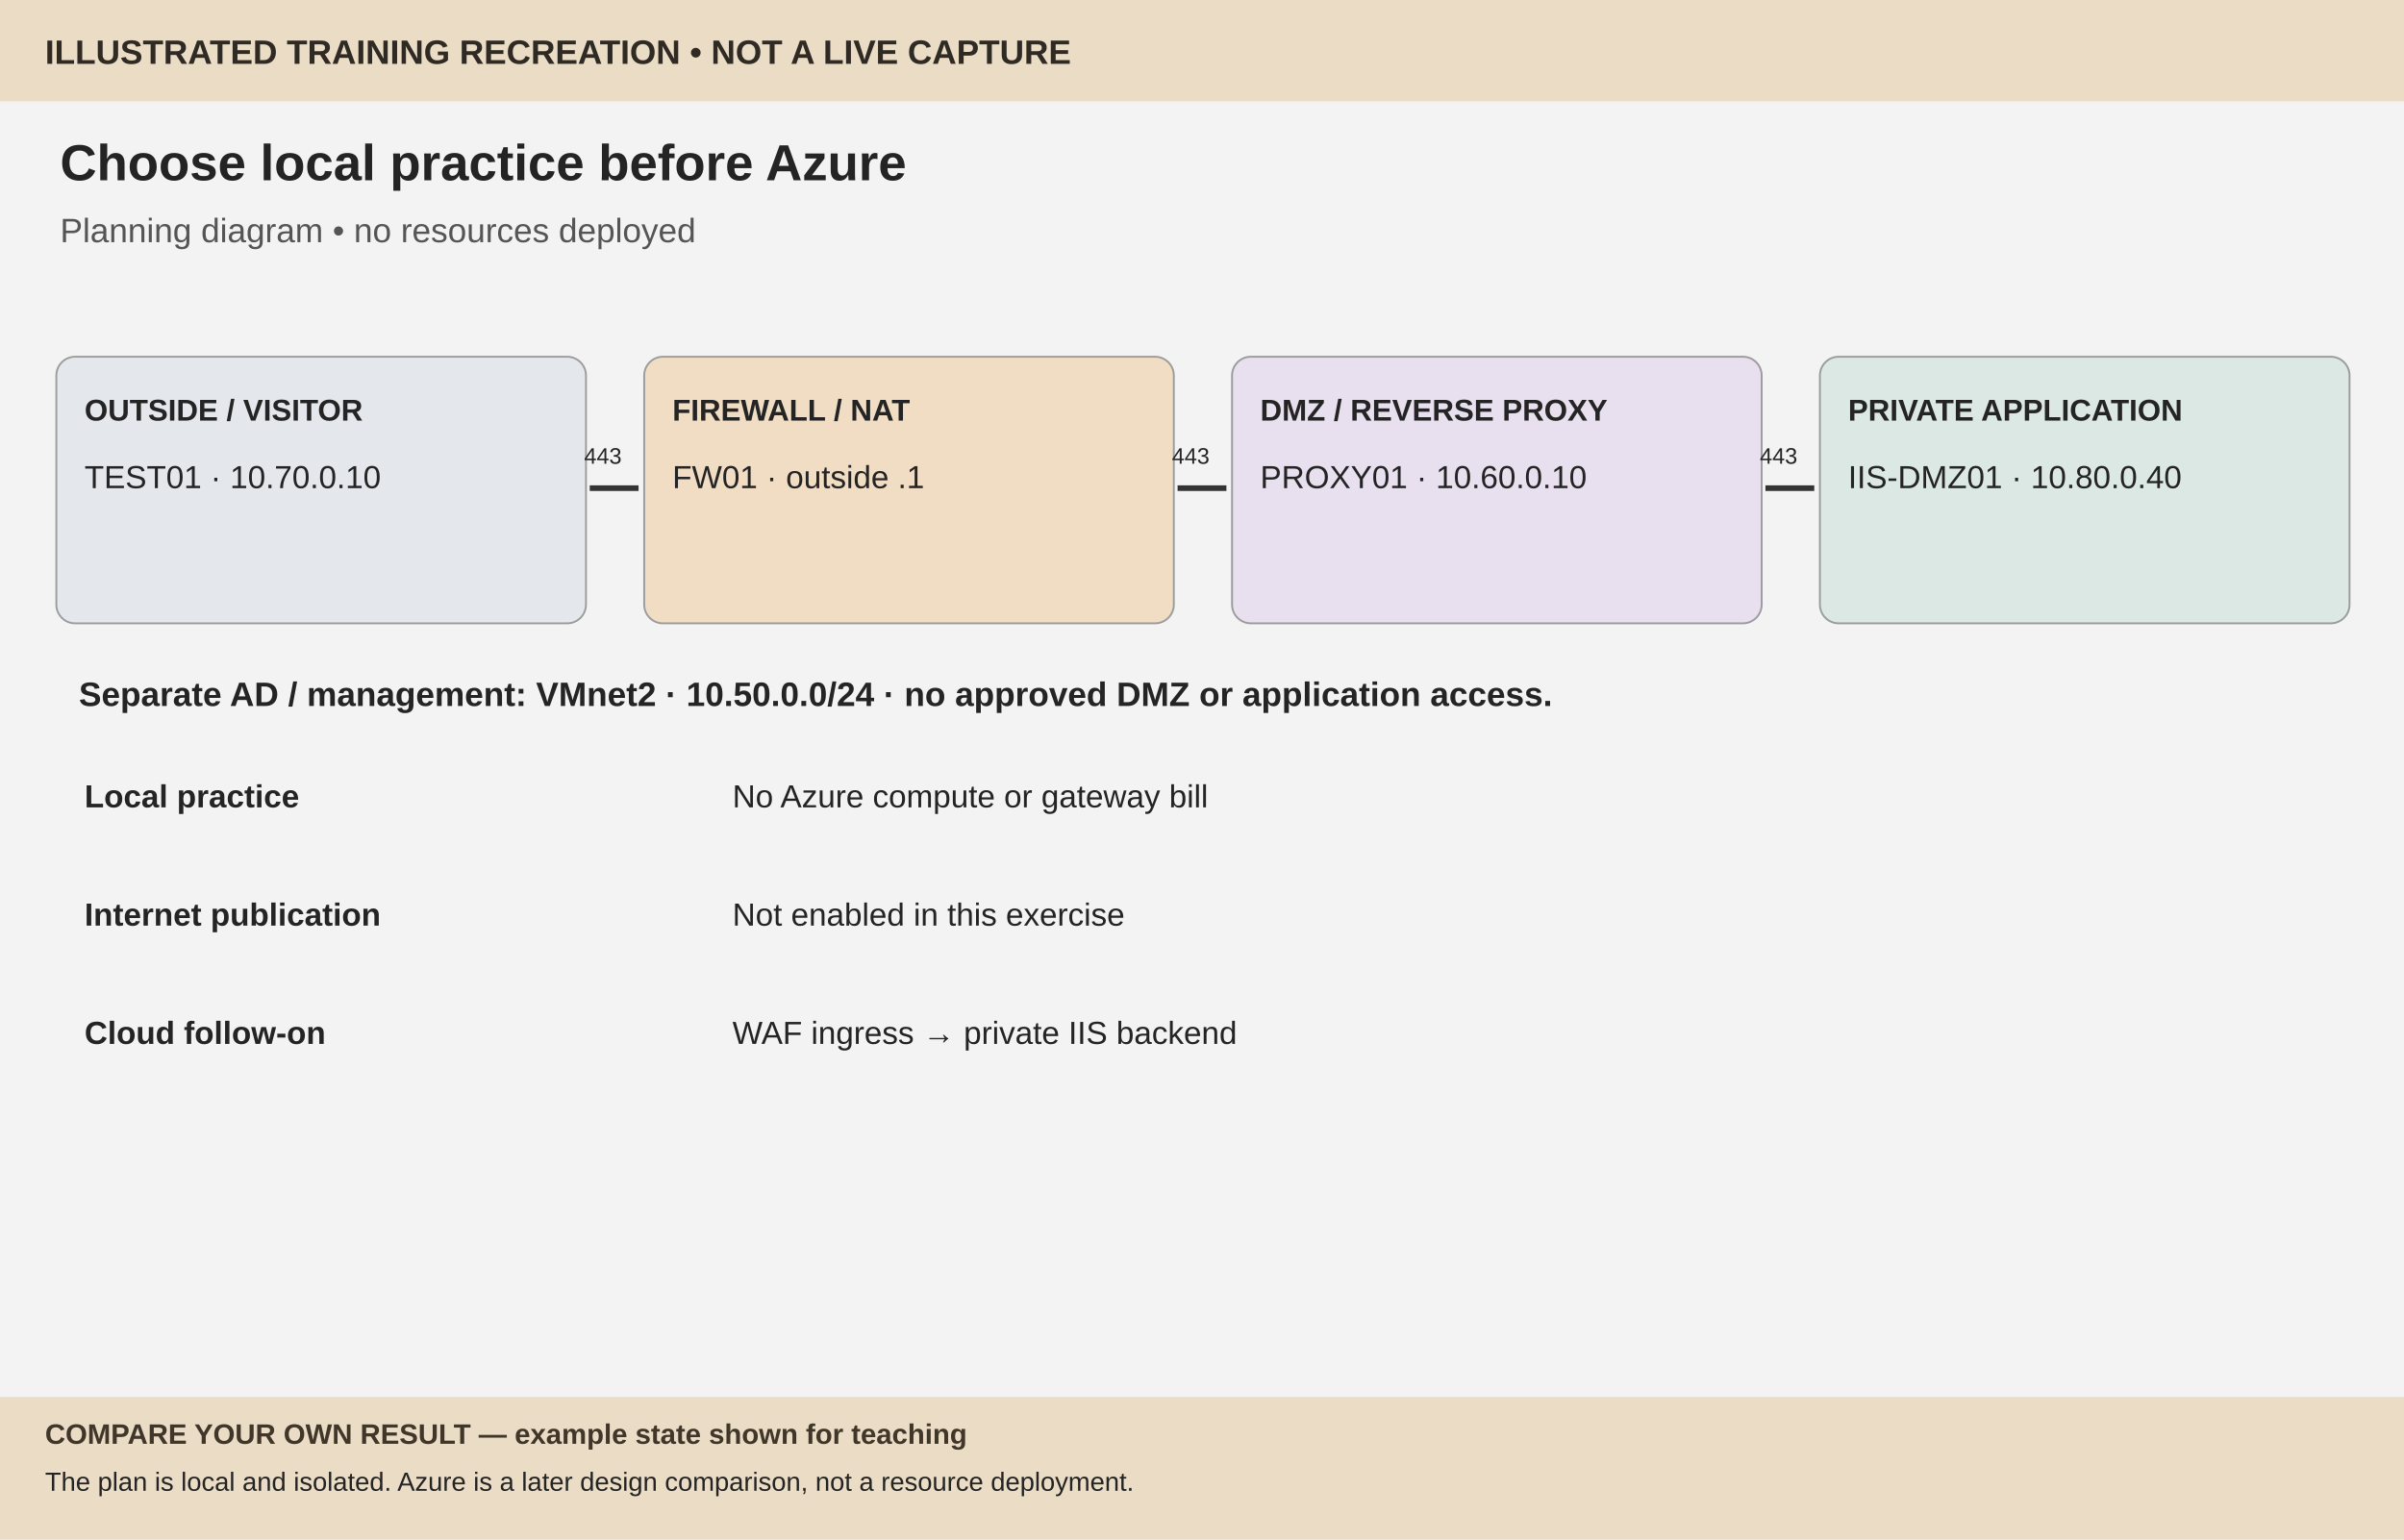
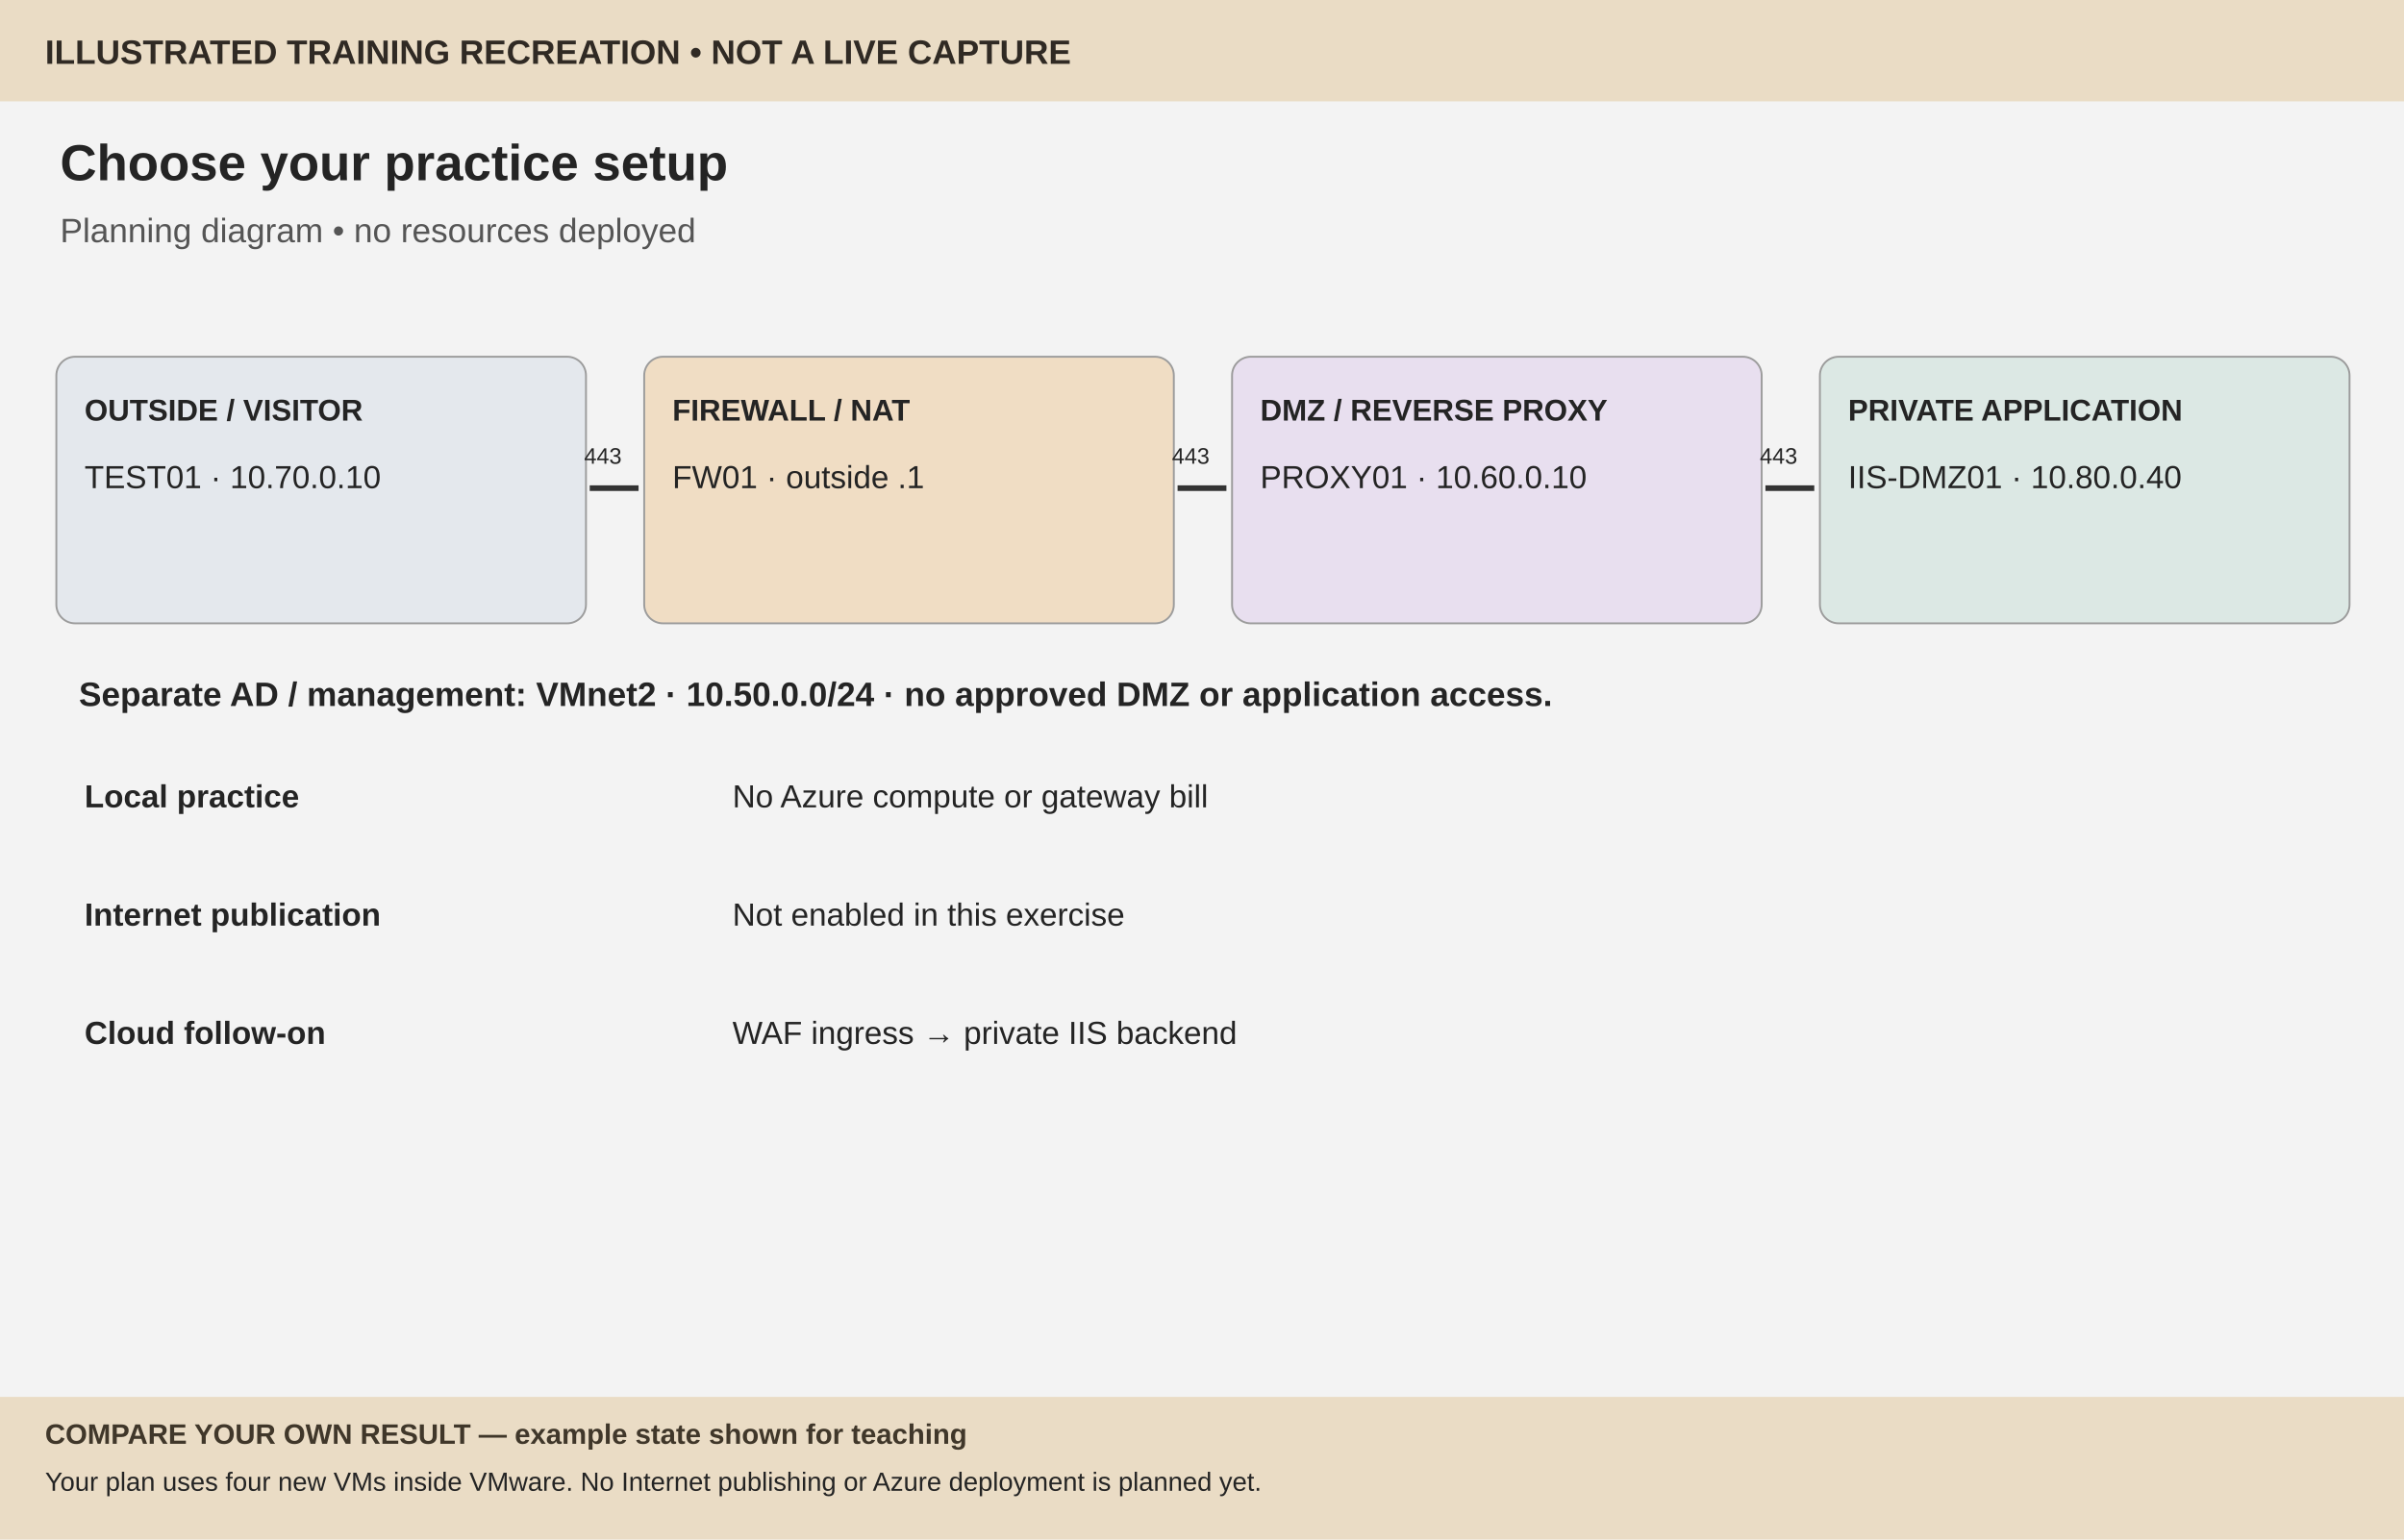
<svg xmlns="http://www.w3.org/2000/svg" width="1280" height="820" viewBox="0 0 1280 820">
  <rect x="0" y="0" width="1280" height="820" fill="#f3f3f3" stroke="none" rx="0" />
  <rect x="0" y="0" width="1280" height="54" fill="#eadcc5" stroke="none" rx="0" />
  <text x="24" y="34" font-family="Arial, sans-serif" font-size="18" fill="#302a24" font-weight="bold">ILLUSTRATED TRAINING RECREATION • NOT A LIVE CAPTURE</text>
-   <text x="32" y="96" font-family="Arial, sans-serif" font-size="27" fill="#242424" font-weight="bold">Choose local practice before Azure</text>
+   <text x="32" y="96" font-family="Arial, sans-serif" font-size="27" fill="#242424" font-weight="bold">Choose your practice setup</text>
  <text x="32" y="129" font-family="Arial, sans-serif" font-size="18" fill="#555" font-weight="normal">Planning diagram • no resources deployed</text>
  <rect x="30" y="190" width="282" height="142" fill="#e4e8ed" stroke="#9c9c9c" rx="10" />
  <text x="45" y="224" font-family="Arial, sans-serif" font-size="16" fill="#242424" font-weight="bold">OUTSIDE / VISITOR</text>
  <text x="45" y="260" font-family="Arial, sans-serif" font-size="17" fill="#242424" font-weight="normal">TEST01 · 10.70.0.10</text>
  <path d="M314 260 h26" stroke="#333" stroke-width="3" />
  <text x="311" y="247" font-family="Arial, sans-serif" font-size="12" fill="#242424" font-weight="normal">443</text>
  <rect x="343" y="190" width="282" height="142" fill="#f0ddc4" stroke="#9c9c9c" rx="10" />
  <text x="358" y="224" font-family="Arial, sans-serif" font-size="16" fill="#242424" font-weight="bold">FIREWALL / NAT</text>
  <text x="358" y="260" font-family="Arial, sans-serif" font-size="17" fill="#242424" font-weight="normal">FW01 · outside .1</text>
  <path d="M627 260 h26" stroke="#333" stroke-width="3" />
  <text x="624" y="247" font-family="Arial, sans-serif" font-size="12" fill="#242424" font-weight="normal">443</text>
  <rect x="656" y="190" width="282" height="142" fill="#e8dfef" stroke="#9c9c9c" rx="10" />
  <text x="671" y="224" font-family="Arial, sans-serif" font-size="16" fill="#242424" font-weight="bold">DMZ / REVERSE PROXY</text>
  <text x="671" y="260" font-family="Arial, sans-serif" font-size="17" fill="#242424" font-weight="normal">PROXY01 · 10.60.0.10</text>
  <path d="M940 260 h26" stroke="#333" stroke-width="3" />
  <text x="937" y="247" font-family="Arial, sans-serif" font-size="12" fill="#242424" font-weight="normal">443</text>
  <rect x="969" y="190" width="282" height="142" fill="#dce8e4" stroke="#9c9c9c" rx="10" />
  <text x="984" y="224" font-family="Arial, sans-serif" font-size="16" fill="#242424" font-weight="bold">PRIVATE APPLICATION</text>
  <text x="984" y="260" font-family="Arial, sans-serif" font-size="17" fill="#242424" font-weight="normal">IIS-DMZ01 · 10.80.0.40</text>
  <text x="42" y="376" font-family="Arial, sans-serif" font-size="18" fill="#242424" font-weight="bold">Separate AD / management: VMnet2 · 10.50.0.0/24 · no approved DMZ or application access.</text>
  <text x="45" y="430" font-family="Arial, sans-serif" font-size="17" fill="#242424" font-weight="bold">Local practice</text>
  <text x="390" y="430" font-family="Arial, sans-serif" font-size="17" fill="#242424" font-weight="normal">No Azure compute or gateway bill</text>
  <text x="45" y="493" font-family="Arial, sans-serif" font-size="17" fill="#242424" font-weight="bold">Internet publication</text>
  <text x="390" y="493" font-family="Arial, sans-serif" font-size="17" fill="#242424" font-weight="normal">Not enabled in this exercise</text>
  <text x="45" y="556" font-family="Arial, sans-serif" font-size="17" fill="#242424" font-weight="bold">Cloud follow-on</text>
  <text x="390" y="556" font-family="Arial, sans-serif" font-size="17" fill="#242424" font-weight="normal">WAF ingress → private IIS backend</text>
  <rect x="0" y="744" width="1280" height="76" fill="#eadcc5" stroke="none" rx="0" />
  <text x="24" y="769" font-family="Arial, sans-serif" font-size="15" fill="#40372a" font-weight="bold">COMPARE YOUR OWN RESULT — example state shown for teaching</text>
-   <text x="24" y="794" font-family="Arial, sans-serif" font-size="14" fill="#242424" font-weight="normal">The plan is local and isolated. Azure is a later design comparison, not a resource deployment.</text>
+   <text x="24" y="794" font-family="Arial, sans-serif" font-size="14" fill="#242424" font-weight="normal">Your plan uses four new VMs inside VMware. No Internet publishing or Azure deployment is planned yet.</text>
</svg>
